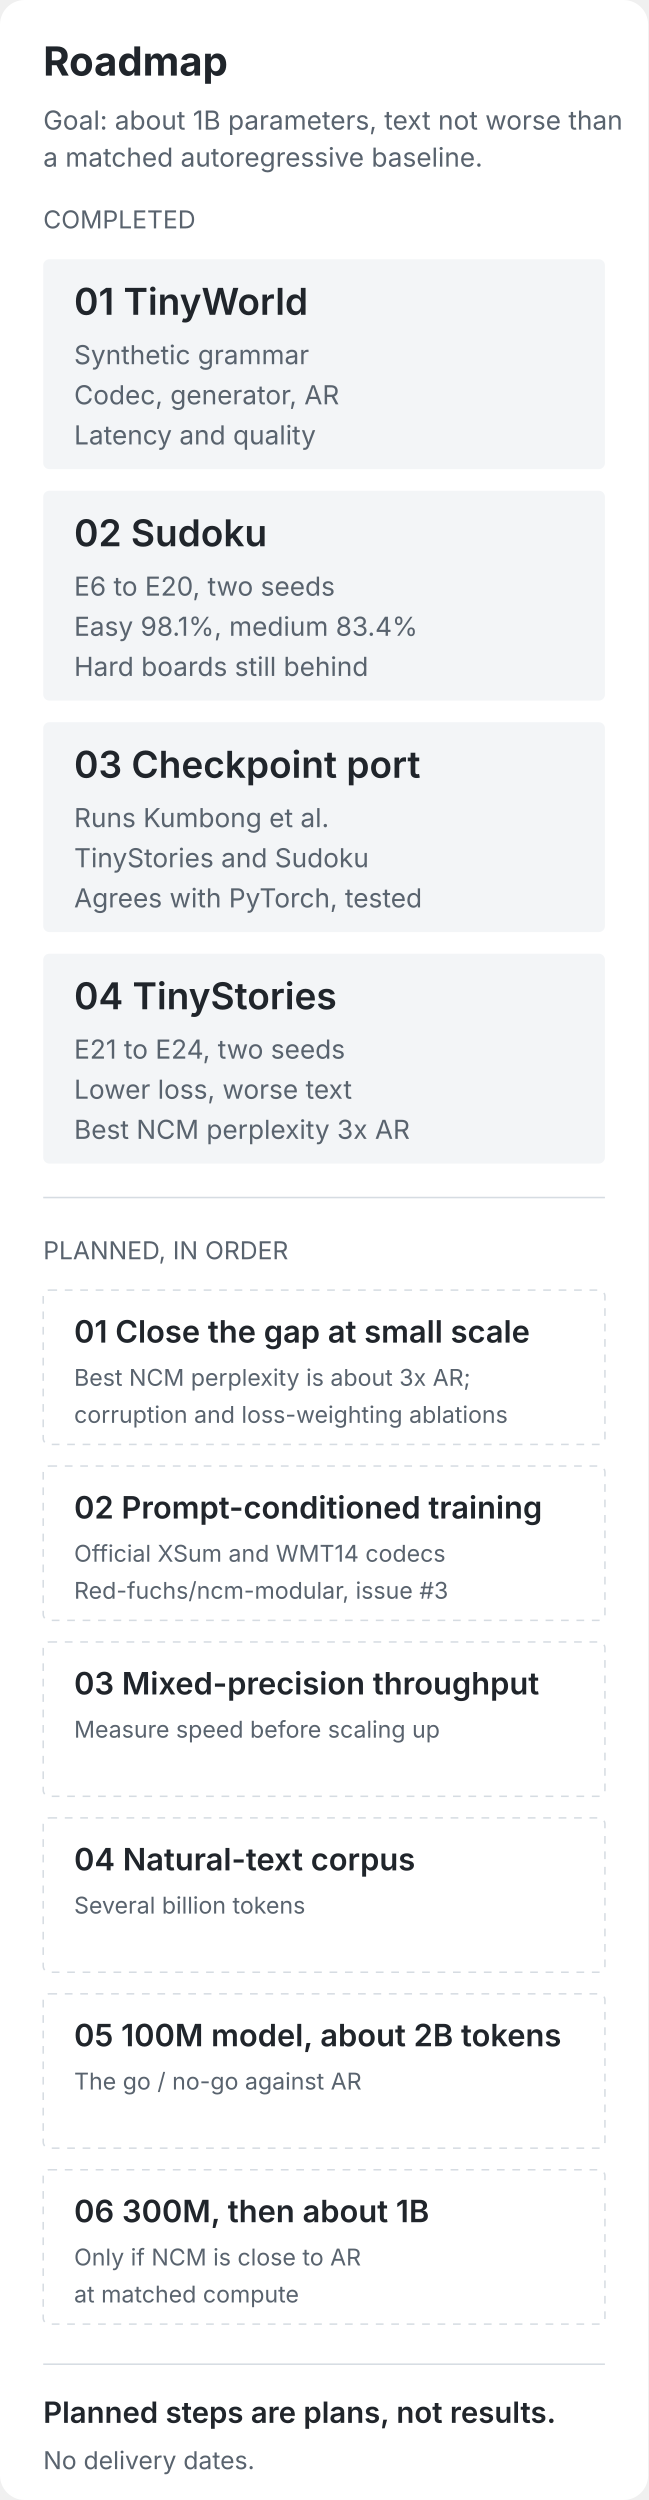
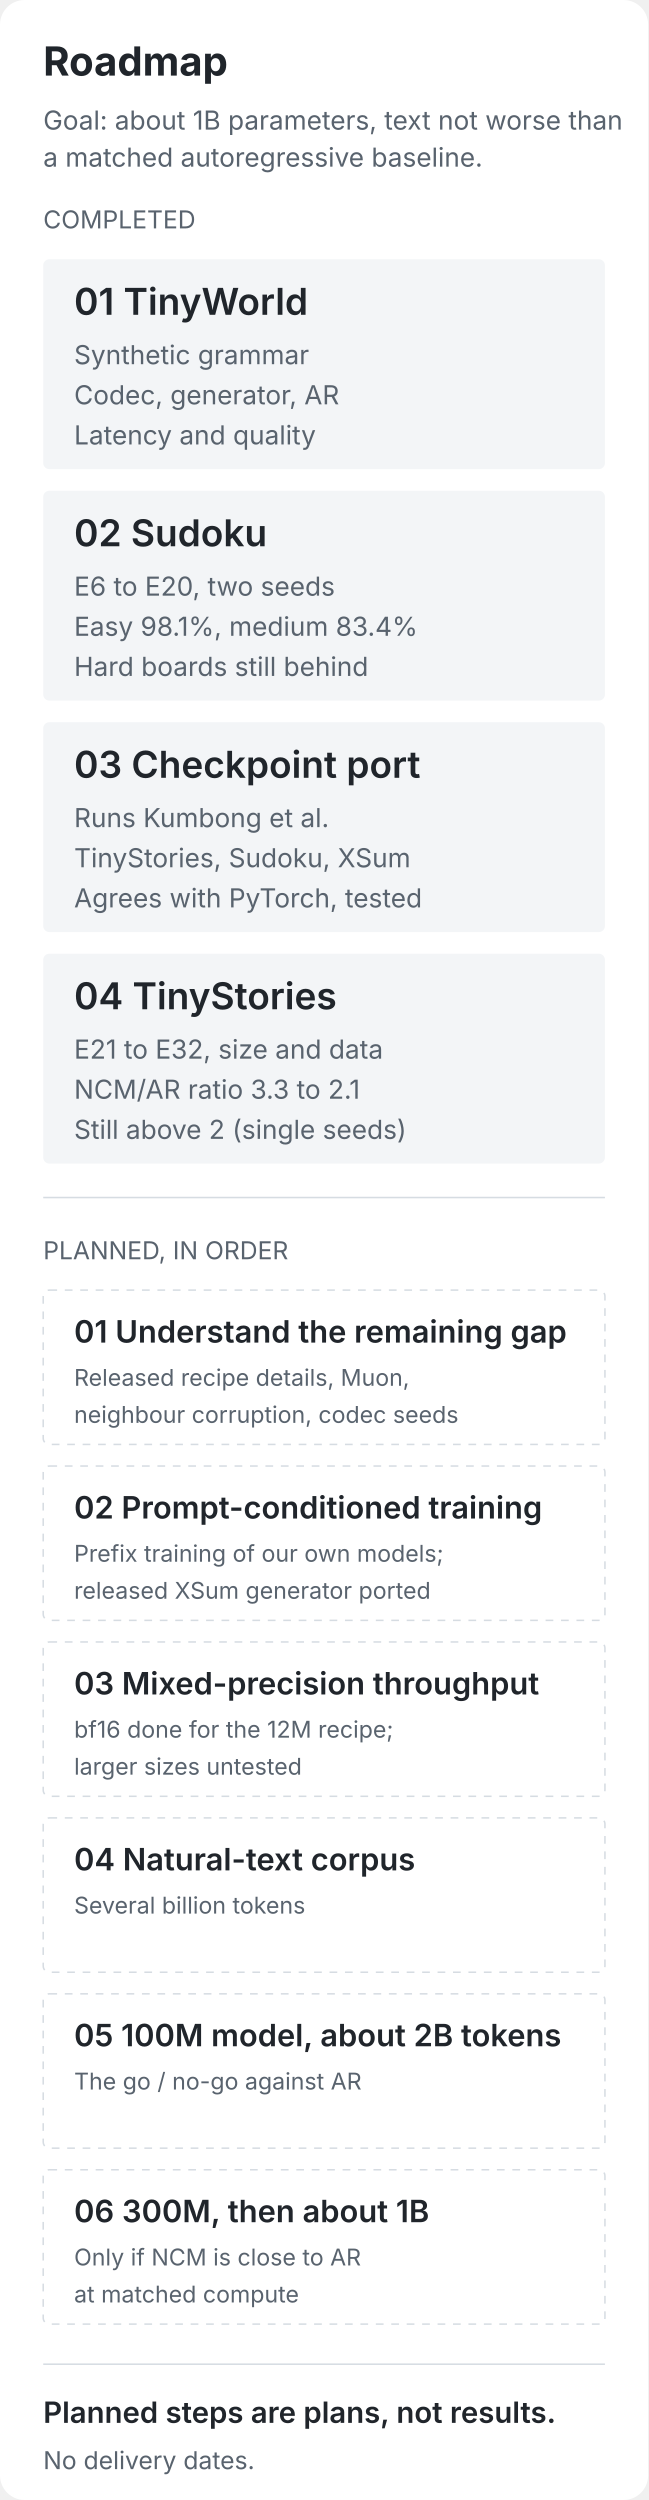
<svg xmlns="http://www.w3.org/2000/svg" viewBox="0 0 420 1620" role="img" aria-labelledby="title description">
  <rect width="420" height="1620" rx="16" fill="#ffffff" />
  <g font-family="Inter, Helvetica Neue, Arial, sans-serif" fill="#20252b">
    <text x="28" y="49" font-size="26" font-weight="650" fill="#20252b" text-anchor="start">Roadmap</text>
    <text x="28" y="84" font-size="17" font-weight="400" fill="#59636e" text-anchor="start">Goal: about 1B parameters, text not worse than</text>
    <text x="28" y="108" font-size="17" font-weight="400" fill="#59636e" text-anchor="start">a matched autoregressive baseline.</text>
    <text x="28" y="148" font-size="16" font-weight="400" fill="#59636e" text-anchor="start">COMPLETED</text>
    <rect x="28" y="168" width="364" height="136" rx="4" fill="#f3f5f7" />
    <text x="48" y="204" font-size="24" font-weight="600" fill="#20252b" text-anchor="start">01  TinyWorld</text>
    <text x="48" y="236" font-size="17" font-weight="400" fill="#59636e" text-anchor="start">Synthetic grammar</text>
    <text x="48" y="262" font-size="17" font-weight="400" fill="#59636e" text-anchor="start">Codec, generator, AR</text>
    <text x="48" y="288" font-size="17" font-weight="400" fill="#59636e" text-anchor="start">Latency and quality</text>
    <rect x="28" y="318" width="364" height="136" rx="4" fill="#f3f5f7" />
    <text x="48" y="354" font-size="24" font-weight="600" fill="#20252b" text-anchor="start">02  Sudoku</text>
    <text x="48" y="386" font-size="17" font-weight="400" fill="#59636e" text-anchor="start">E6 to E20, two seeds</text>
    <text x="48" y="412" font-size="17" font-weight="400" fill="#59636e" text-anchor="start">Easy 98.1%, medium 83.4%</text>
    <text x="48" y="438" font-size="17" font-weight="400" fill="#59636e" text-anchor="start">Hard boards still behind</text>
    <rect x="28" y="468" width="364" height="136" rx="4" fill="#f3f5f7" />
    <text x="48" y="504" font-size="24" font-weight="600" fill="#20252b" text-anchor="start">03  Checkpoint port</text>
    <text x="48" y="536" font-size="17" font-weight="400" fill="#59636e" text-anchor="start">Runs Kumbong et al.</text>
-     <text x="48" y="562" font-size="17" font-weight="400" fill="#59636e" text-anchor="start">TinyStories and Sudoku</text>
+     <text x="48" y="562" font-size="17" font-weight="400" fill="#59636e" text-anchor="start">TinyStories, Sudoku, XSum</text>
    <text x="48" y="588" font-size="17" font-weight="400" fill="#59636e" text-anchor="start">Agrees with PyTorch, tested</text>
    <rect x="28" y="618" width="364" height="136" rx="4" fill="#f3f5f7" />
    <text x="48" y="654" font-size="24" font-weight="600" fill="#20252b" text-anchor="start">04  TinyStories</text>
-     <text x="48" y="686" font-size="17" font-weight="400" fill="#59636e" text-anchor="start">E21 to E24, two seeds</text>
-     <text x="48" y="712" font-size="17" font-weight="400" fill="#59636e" text-anchor="start">Lower loss, worse text</text>
-     <text x="48" y="738" font-size="17" font-weight="400" fill="#59636e" text-anchor="start">Best NCM perplexity 3x AR</text>
+     <text x="48" y="686" font-size="17" font-weight="400" fill="#59636e" text-anchor="start">E21 to E32, size and data</text>
+     <text x="48" y="712" font-size="17" font-weight="400" fill="#59636e" text-anchor="start">NCM/AR ratio 3.3 to 2.1</text>
+     <text x="48" y="738" font-size="17" font-weight="400" fill="#59636e" text-anchor="start">Still above 2 (single seeds)</text>
    <path d="M28 776H392" stroke="#d6dce2" />
    <text x="28" y="816" font-size="16" font-weight="400" fill="#59636e" text-anchor="start">PLANNED, IN ORDER</text>
    <rect x="28" y="836" width="364" height="100" rx="4" fill="none" stroke="#d6dce2" stroke-dasharray="5 5" />
-     <text x="48" y="870" font-size="20" font-weight="600" fill="#20252b" text-anchor="start">01  Close the gap at small scale</text>
-     <text x="48" y="898" font-size="15" font-weight="400" fill="#59636e" text-anchor="start">Best NCM perplexity is about 3x AR;</text>
-     <text x="48" y="922" font-size="15" font-weight="400" fill="#59636e" text-anchor="start">corruption and loss-weighting ablations</text>
+     <text x="48" y="870" font-size="20" font-weight="600" fill="#20252b" text-anchor="start">01  Understand the remaining gap</text>
+     <text x="48" y="898" font-size="15" font-weight="400" fill="#59636e" text-anchor="start">Released recipe details, Muon,</text>
+     <text x="48" y="922" font-size="15" font-weight="400" fill="#59636e" text-anchor="start">neighbour corruption, codec seeds</text>
    <rect x="28" y="950" width="364" height="100" rx="4" fill="none" stroke="#d6dce2" stroke-dasharray="5 5" />
    <text x="48" y="984" font-size="20" font-weight="600" fill="#20252b" text-anchor="start">02  Prompt-conditioned training</text>
-     <text x="48" y="1012" font-size="15" font-weight="400" fill="#59636e" text-anchor="start">Official XSum and WMT14 codecs</text>
-     <text x="48" y="1036" font-size="15" font-weight="400" fill="#59636e" text-anchor="start">Red-fuchs/ncm-modular, issue #3</text>
+     <text x="48" y="1012" font-size="15" font-weight="400" fill="#59636e" text-anchor="start">Prefix training of our own models;</text>
+     <text x="48" y="1036" font-size="15" font-weight="400" fill="#59636e" text-anchor="start">released XSum generator ported</text>
    <rect x="28" y="1064" width="364" height="100" rx="4" fill="none" stroke="#d6dce2" stroke-dasharray="5 5" />
    <text x="48" y="1098" font-size="20" font-weight="600" fill="#20252b" text-anchor="start">03  Mixed-precision throughput</text>
-     <text x="48" y="1126" font-size="15" font-weight="400" fill="#59636e" text-anchor="start">Measure speed before scaling up</text>
+     <text x="48" y="1126" font-size="15" font-weight="400" fill="#59636e" text-anchor="start">bf16 done for the 12M recipe;</text>
+     <text x="48" y="1150" font-size="15" font-weight="400" fill="#59636e" text-anchor="start">larger sizes untested</text>
    <rect x="28" y="1178" width="364" height="100" rx="4" fill="none" stroke="#d6dce2" stroke-dasharray="5 5" />
    <text x="48" y="1212" font-size="20" font-weight="600" fill="#20252b" text-anchor="start">04  Natural-text corpus</text>
    <text x="48" y="1240" font-size="15" font-weight="400" fill="#59636e" text-anchor="start">Several billion tokens</text>
    <rect x="28" y="1292" width="364" height="100" rx="4" fill="none" stroke="#d6dce2" stroke-dasharray="5 5" />
    <text x="48" y="1326" font-size="20" font-weight="600" fill="#20252b" text-anchor="start">05  100M model, about 2B tokens</text>
    <text x="48" y="1354" font-size="15" font-weight="400" fill="#59636e" text-anchor="start">The go / no-go against AR</text>
    <rect x="28" y="1406" width="364" height="100" rx="4" fill="none" stroke="#d6dce2" stroke-dasharray="5 5" />
    <text x="48" y="1440" font-size="20" font-weight="600" fill="#20252b" text-anchor="start">06  300M, then about 1B</text>
    <text x="48" y="1468" font-size="15" font-weight="400" fill="#59636e" text-anchor="start">Only if NCM is close to AR</text>
    <text x="48" y="1492" font-size="15" font-weight="400" fill="#59636e" text-anchor="start">at matched compute</text>
    <path d="M28 1532H392" stroke="#d6dce2" />
    <text x="28" y="1570" font-size="19" font-weight="600" fill="#20252b" text-anchor="start">Planned steps are plans, not results.</text>
    <text x="28" y="1600" font-size="16" font-weight="400" fill="#59636e" text-anchor="start">No delivery dates.</text>
  </g>
</svg>
